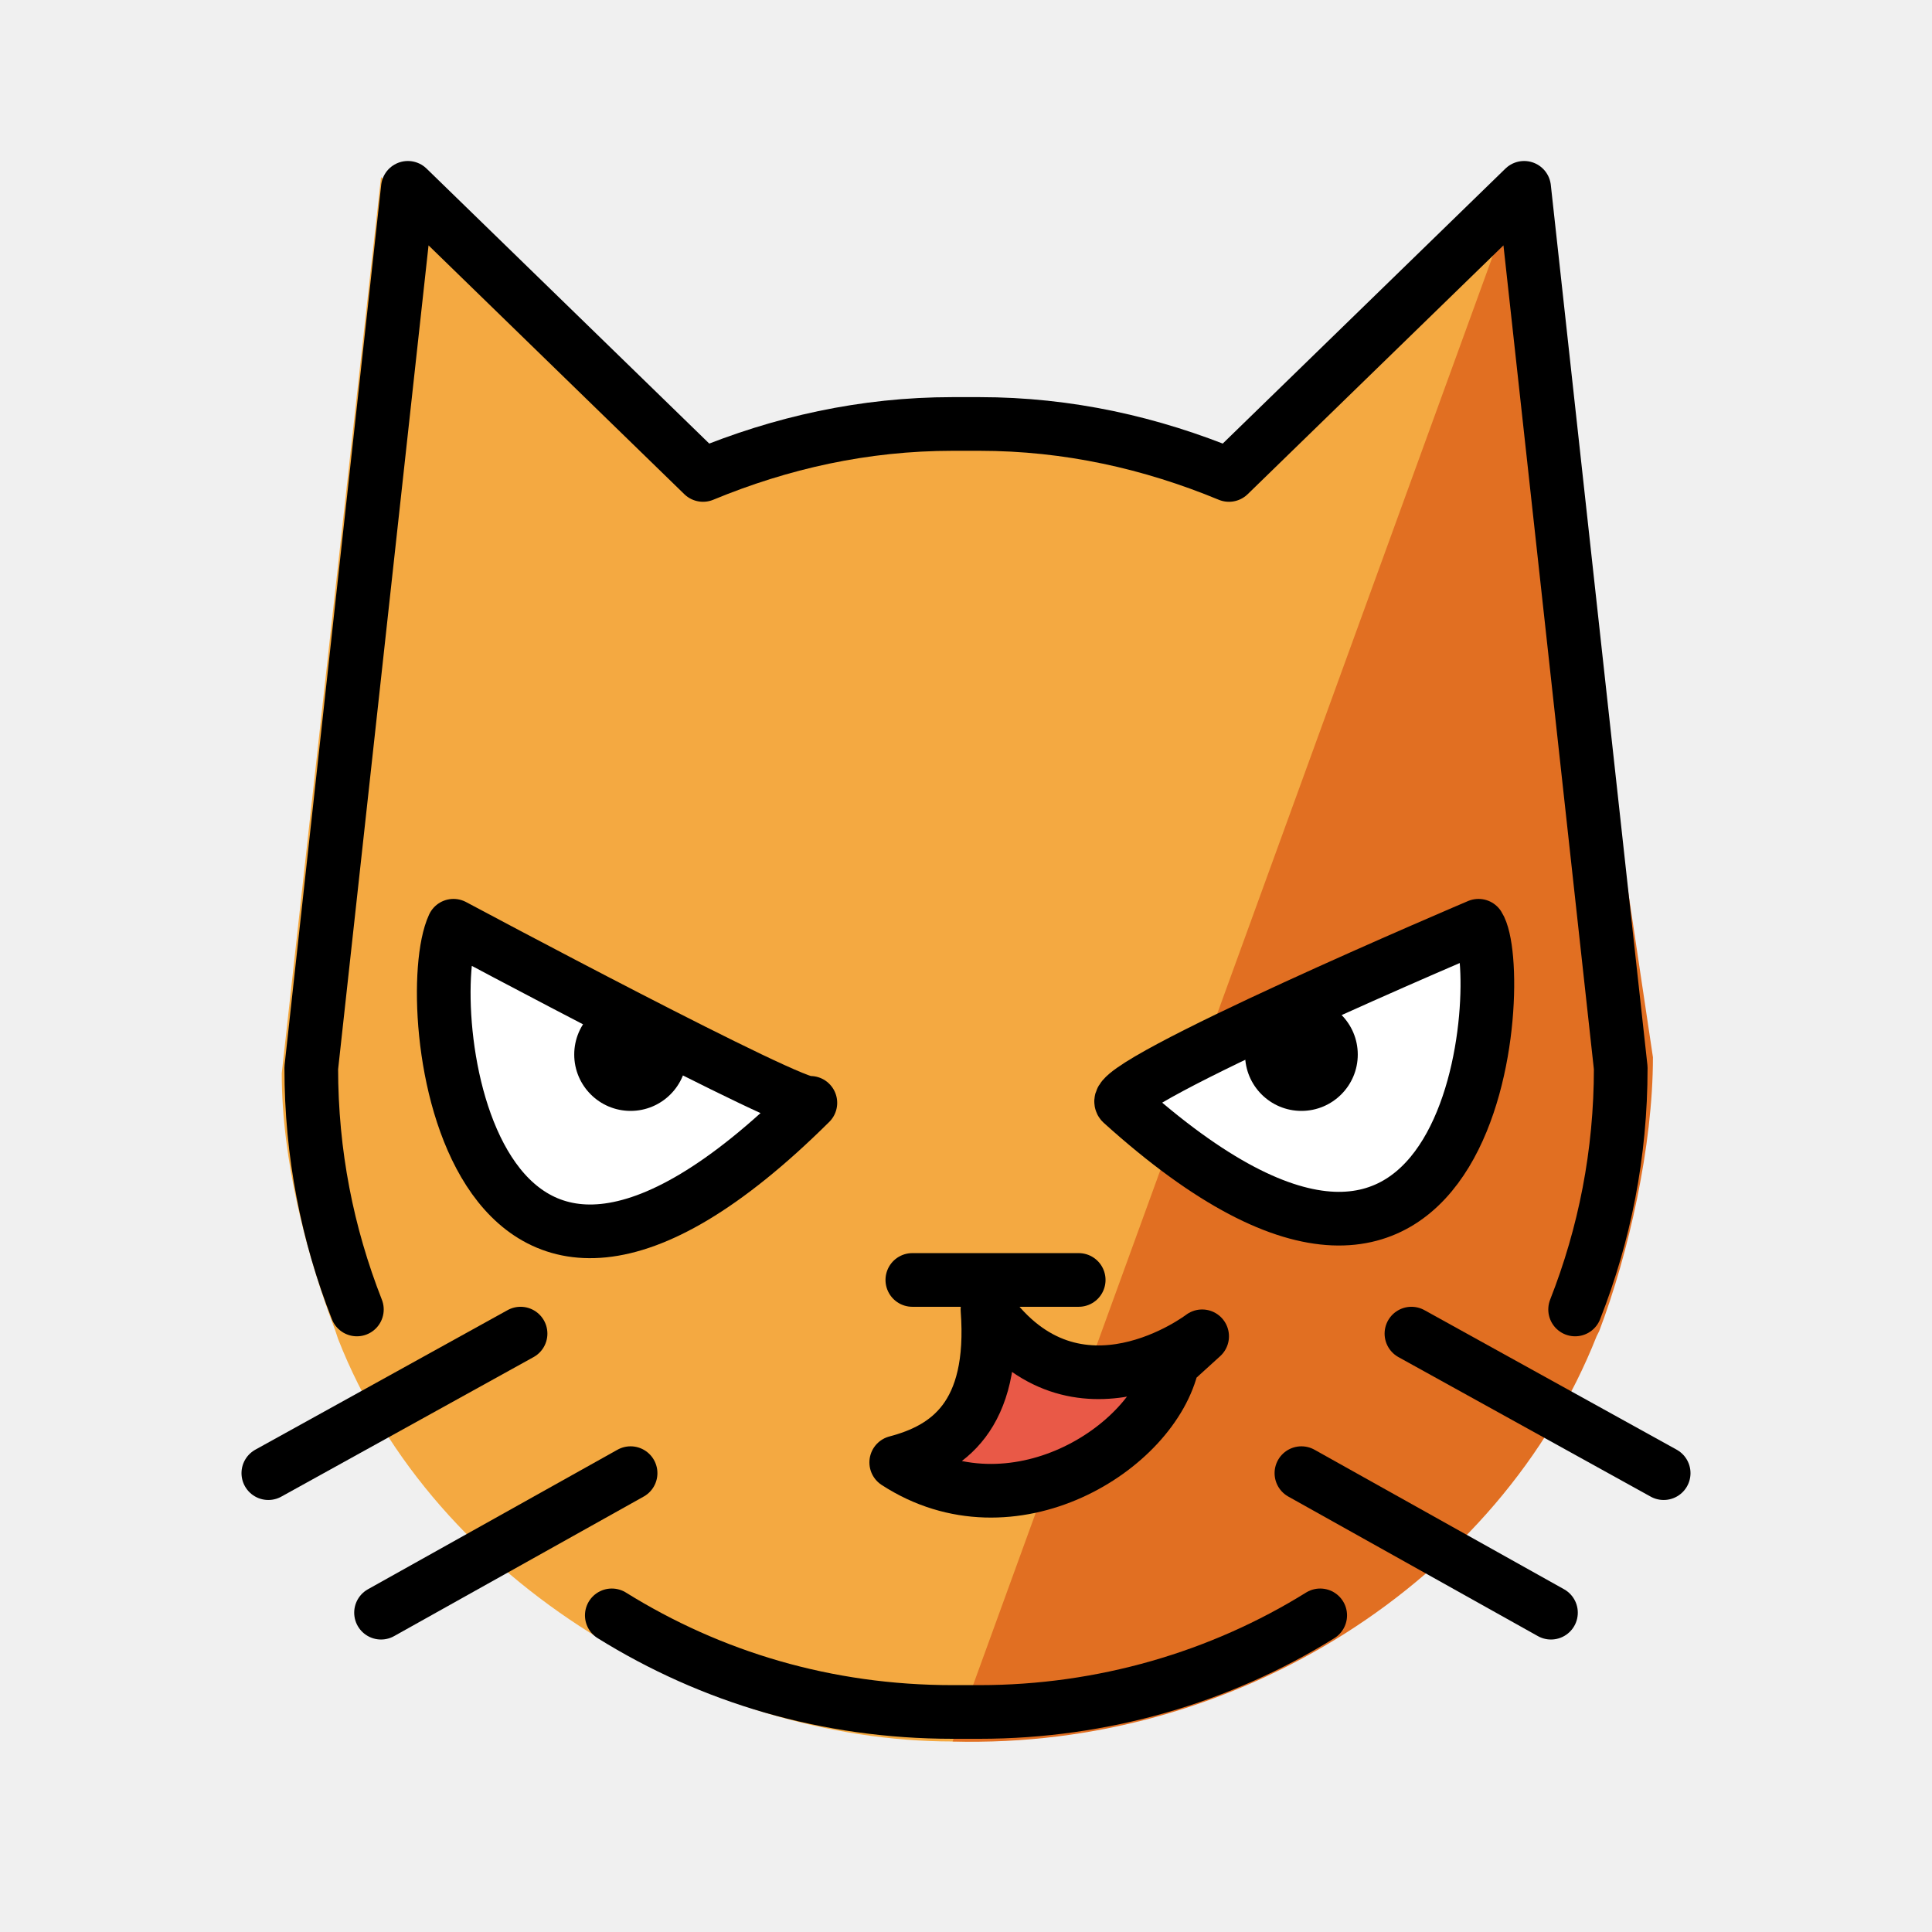
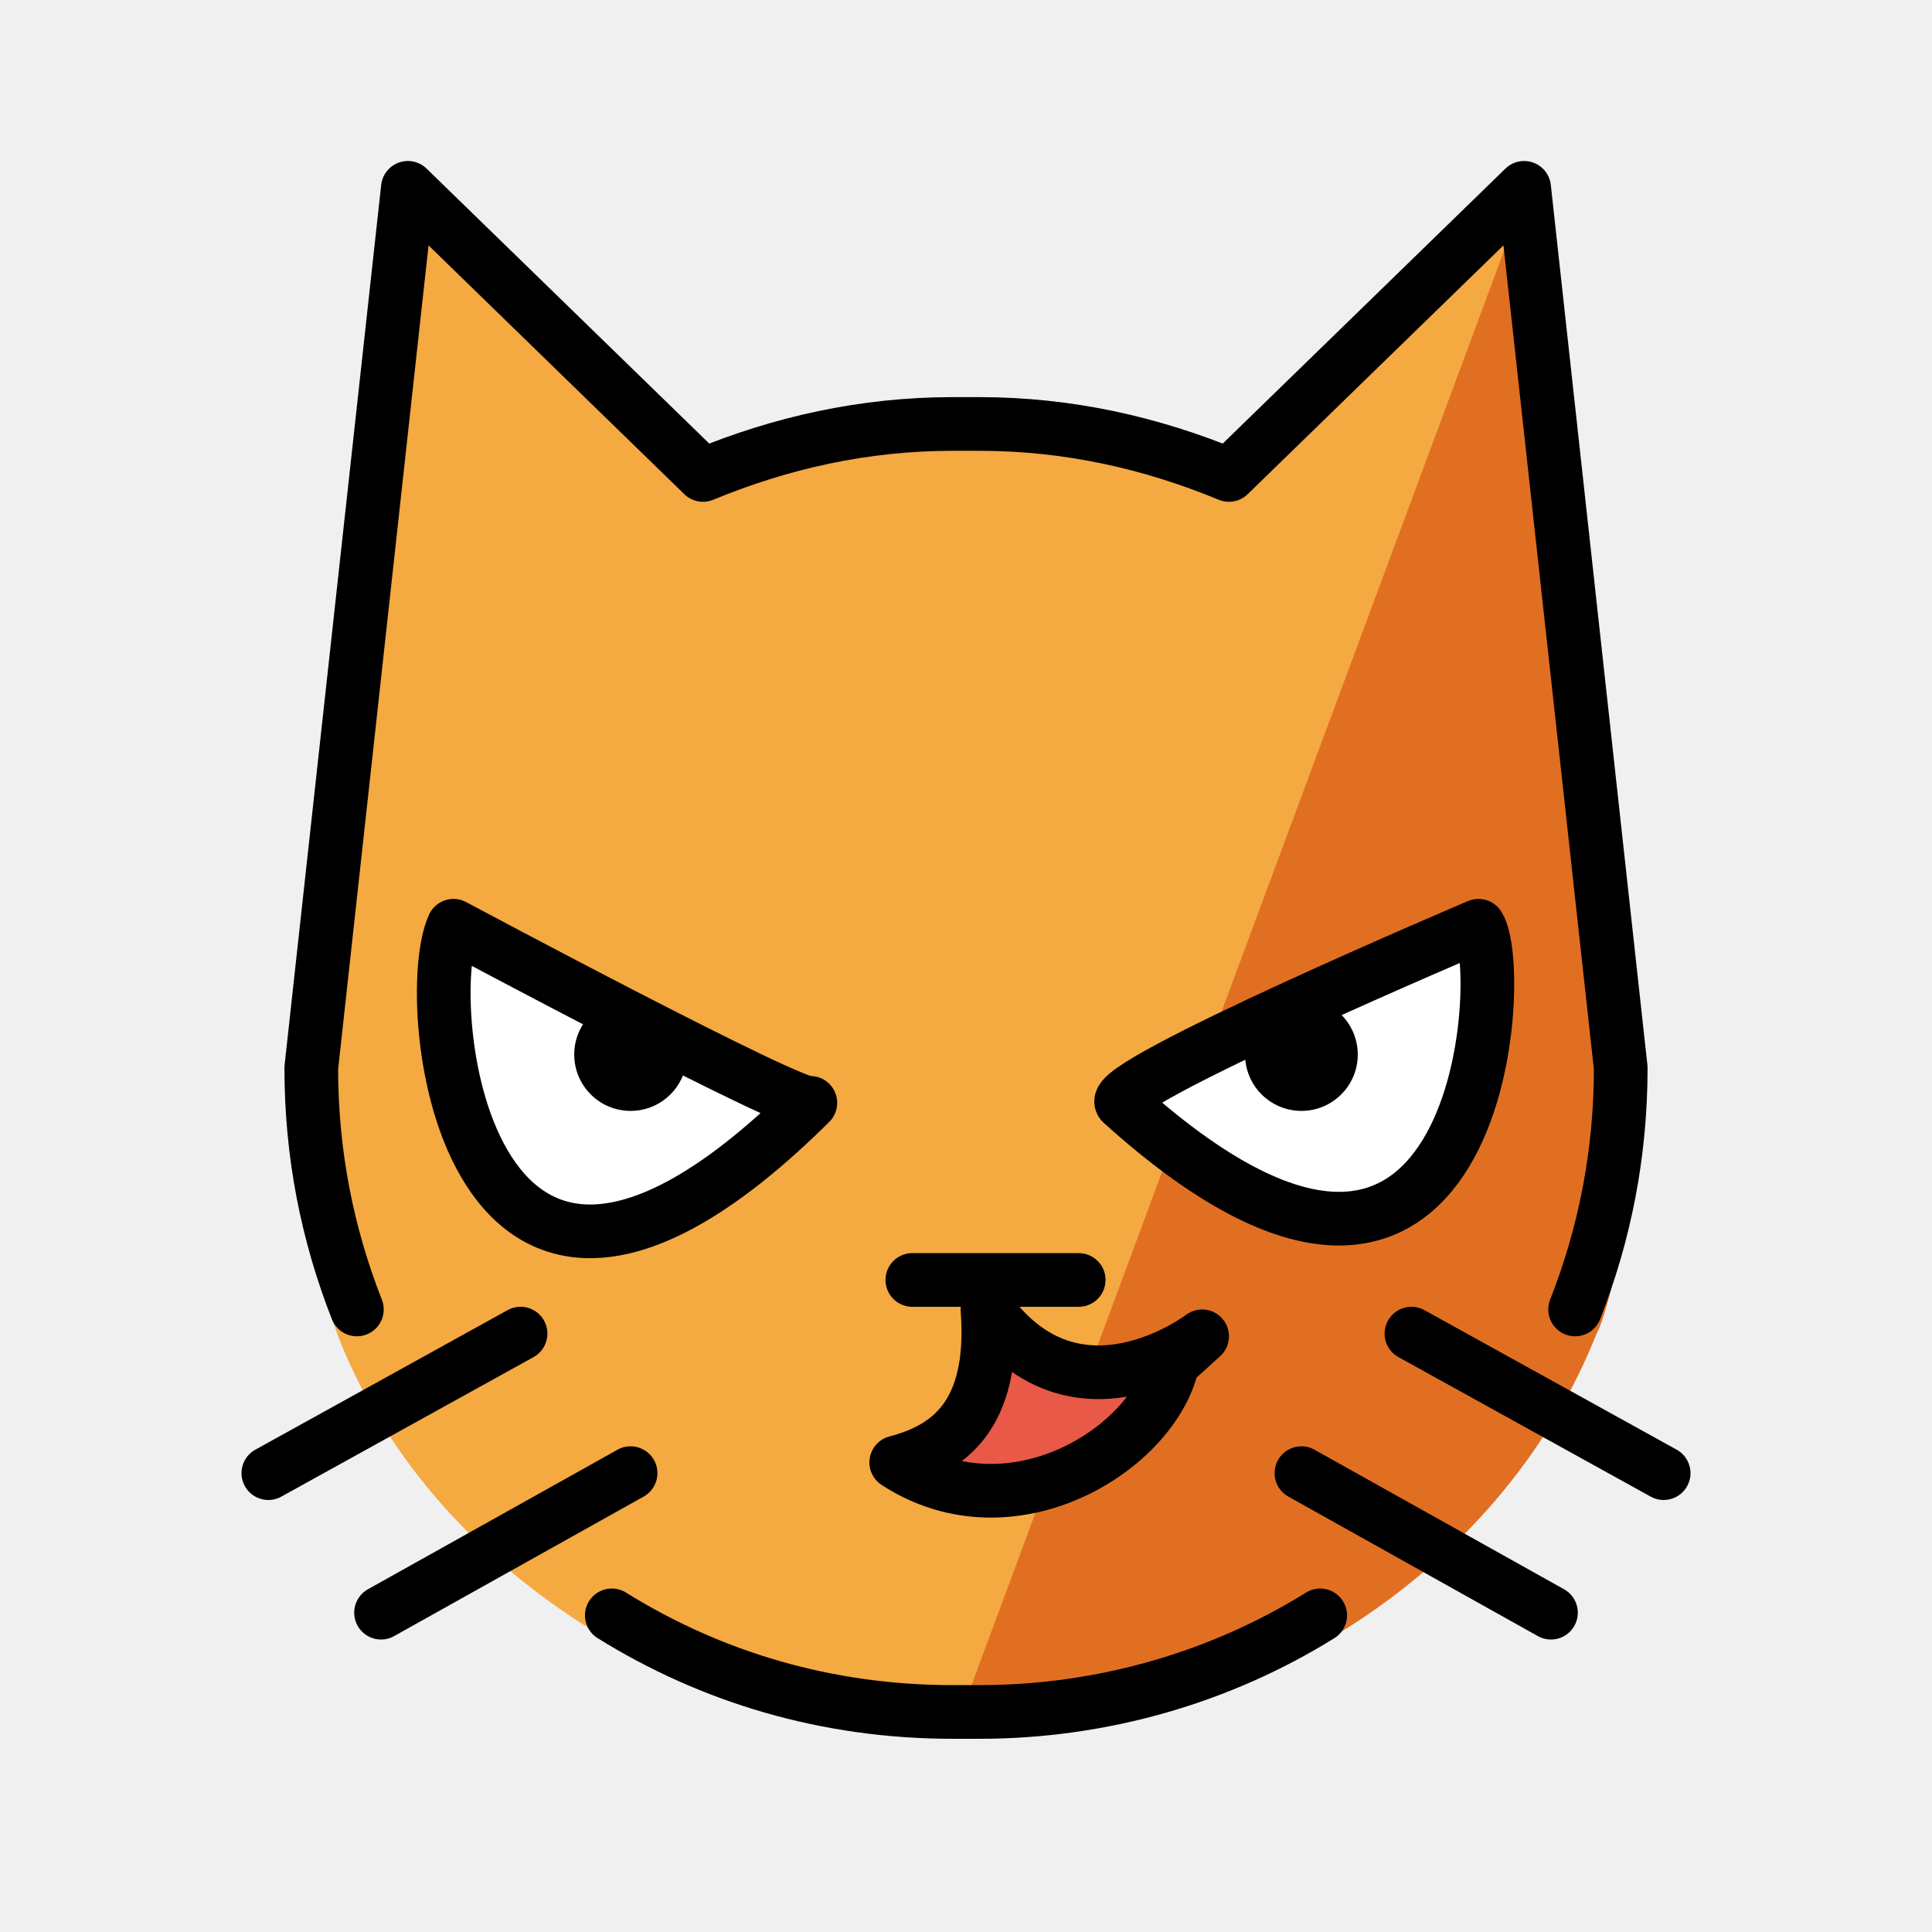
<svg xmlns="http://www.w3.org/2000/svg" version="1.1" id="emoji" x="0px" y="0px" viewBox="0 0 72 72" enable-background="new 0 0 72 72" xml:space="preserve">
  <g id="_xD83D__xDE3C__1_">
    <path fill="none" stroke="#1D1D1B" stroke-width="2" stroke-linecap="round" stroke-linejoin="round" stroke-miterlimit="10" d="   M64,56.1" />
-     <path fill="#F4A941" d="M58.7,49.7C55.1,58.8,46,64.9,35.5,64.9c-9.1,0-19.3-5.8-22.9-15l-0.1-0.3c-1.1-2.9-2-6.4-2-9.6l3.7-33.4   l11.2,11.1c2.9-1.2,6.1-1.9,9.5-1.9H36c3.4,0,6.6,0.7,9.5,1.9L56.7,6.6l3.7,33.9C60.5,43.7,59.8,46.8,58.7,49.7" />
-     <path fill="#E16F22" d="M35.5,64.9c10.6,0.3,20.4-6,24-15.1l0.1-0.2c1.1-2.9,2-6.9,2-10.2L56.7,6.6" />
+     <path fill="#F4A941" d="M58.7,49.7c-3.6,9.1-12.6,15-23.2,15c-9.1,0-19.3-5.7-22.9-14.9l-0.1-0.3c-1.1-2.9-1-6.4-1-9.6l3.7-32.4   l10.2,10.1c2.9-1.2,6.1-1.9,9.5-1.9H36c3.4,0,6.6,0.7,9.5,1.9L56.7,6.6l3.7,33.9C60.5,43.7,59.8,46.8,58.7,49.7" />
+     <path fill="#E16F22" d="M35.5,64.7c10.6,0.3,20.4-5.9,24-15l0.1-0.2c1.1-2.9,1-6.9,1-10.2L56.7,7.6" />
    <line fill="none" stroke="#000000" stroke-width="2" stroke-linecap="round" stroke-linejoin="round" stroke-miterlimit="10" x1="34" y1="47.7" x2="40.2" y2="47.7" />
    <path fill="#E95947" stroke="#000000" stroke-width="2" stroke-linecap="round" stroke-linejoin="round" stroke-miterlimit="10" d="   M33.4,54.5c4.3,2.8,9.6-0.5,10.3-3.7l1.1-1c0,0-4.7,3.6-8-1C37.1,52.8,35.3,54,33.4,54.5" />
    <path fill="#FFFFFF" stroke="#000000" stroke-width="2" stroke-linecap="round" stroke-linejoin="round" stroke-miterlimit="10" d="   M55.1,34.5c0,0-13.9,5.9-13.3,6.6C55.2,53.2,56.2,36.2,55.1,34.5z" />
    <line fill="none" stroke="#000000" stroke-width="2" stroke-linecap="round" stroke-linejoin="round" stroke-miterlimit="10" x1="62" y1="54.9" x2="52.6" y2="49.7" />
    <path fill="none" stroke="#1D1D1B" stroke-width="2" stroke-linecap="round" stroke-linejoin="round" stroke-miterlimit="10" d="   M52.6,47.7" />
    <path fill="none" stroke="#1D1D1B" stroke-width="2" stroke-linecap="round" stroke-linejoin="round" stroke-miterlimit="10" d="   M62,52.9" />
    <line fill="none" stroke="#000000" stroke-width="2" stroke-linecap="round" stroke-linejoin="round" stroke-miterlimit="10" x1="57.8" y1="60.1" x2="48.5" y2="54.9" />
    <path fill="none" stroke="#1D1D1B" stroke-width="2" stroke-linecap="round" stroke-linejoin="round" stroke-miterlimit="10" d="   M46.4,56" />
    <path fill="none" stroke="#1D1D1B" stroke-width="2" stroke-linecap="round" stroke-linejoin="round" stroke-miterlimit="10" d="   M55.8,61.2" />
    <path fill="none" stroke="#000000" stroke-width="2" stroke-linecap="round" stroke-linejoin="round" stroke-miterlimit="10" d="   M13.3,48.8c-1.1-2.8-1.7-5.8-1.7-9l3.6-32.8l11,10.7c2.9-1.2,6-1.9,9.3-1.9h1c3.3,0,6.4,0.7,9.3,1.9l11-10.7l3.6,32.8   c0,3.2-0.6,6.2-1.7,9" />
    <path fill="none" stroke="#000000" stroke-width="2" stroke-linecap="round" stroke-linejoin="round" stroke-miterlimit="10" d="   M22.8,60.2c3.7,2.3,8,3.6,12.7,3.6h1c4.6,0,9-1.3,12.7-3.6" />
    <path fill="#FFFFFF" stroke="#000000" stroke-width="2" stroke-linecap="round" stroke-linejoin="round" stroke-miterlimit="10" d="   M16.9,34.5c0,0,12.9,6.9,13.3,6.6C17.3,53.9,15.6,37.3,16.9,34.5z" />
    <line fill="none" stroke="#000000" stroke-width="2" stroke-linecap="round" stroke-linejoin="round" stroke-miterlimit="10" x1="10" y1="54.9" x2="19.4" y2="49.7" />
    <path fill="none" stroke="#1D1D1B" stroke-width="2" stroke-linecap="round" stroke-linejoin="round" stroke-miterlimit="10" d="   M19.4,47.7" />
    <path fill="none" stroke="#1D1D1B" stroke-width="2" stroke-linecap="round" stroke-linejoin="round" stroke-miterlimit="10" d="   M10,52.9" />
    <line fill="none" stroke="#000000" stroke-width="2" stroke-linecap="round" stroke-linejoin="round" stroke-miterlimit="10" x1="14.2" y1="60.1" x2="23.5" y2="54.9" />
    <path fill="none" stroke="#1D1D1B" stroke-width="2" stroke-linecap="round" stroke-linejoin="round" stroke-miterlimit="10" d="   M25.6,56" />
    <path fill="none" stroke="#1D1D1B" stroke-width="2" stroke-linecap="round" stroke-linejoin="round" stroke-miterlimit="10" d="   M16.2,61.2" />
    <circle cx="23.5" cy="39.3" r="2.1" />
    <circle cx="48.5" cy="39.3" r="2.1" />
  </g>
</svg>
